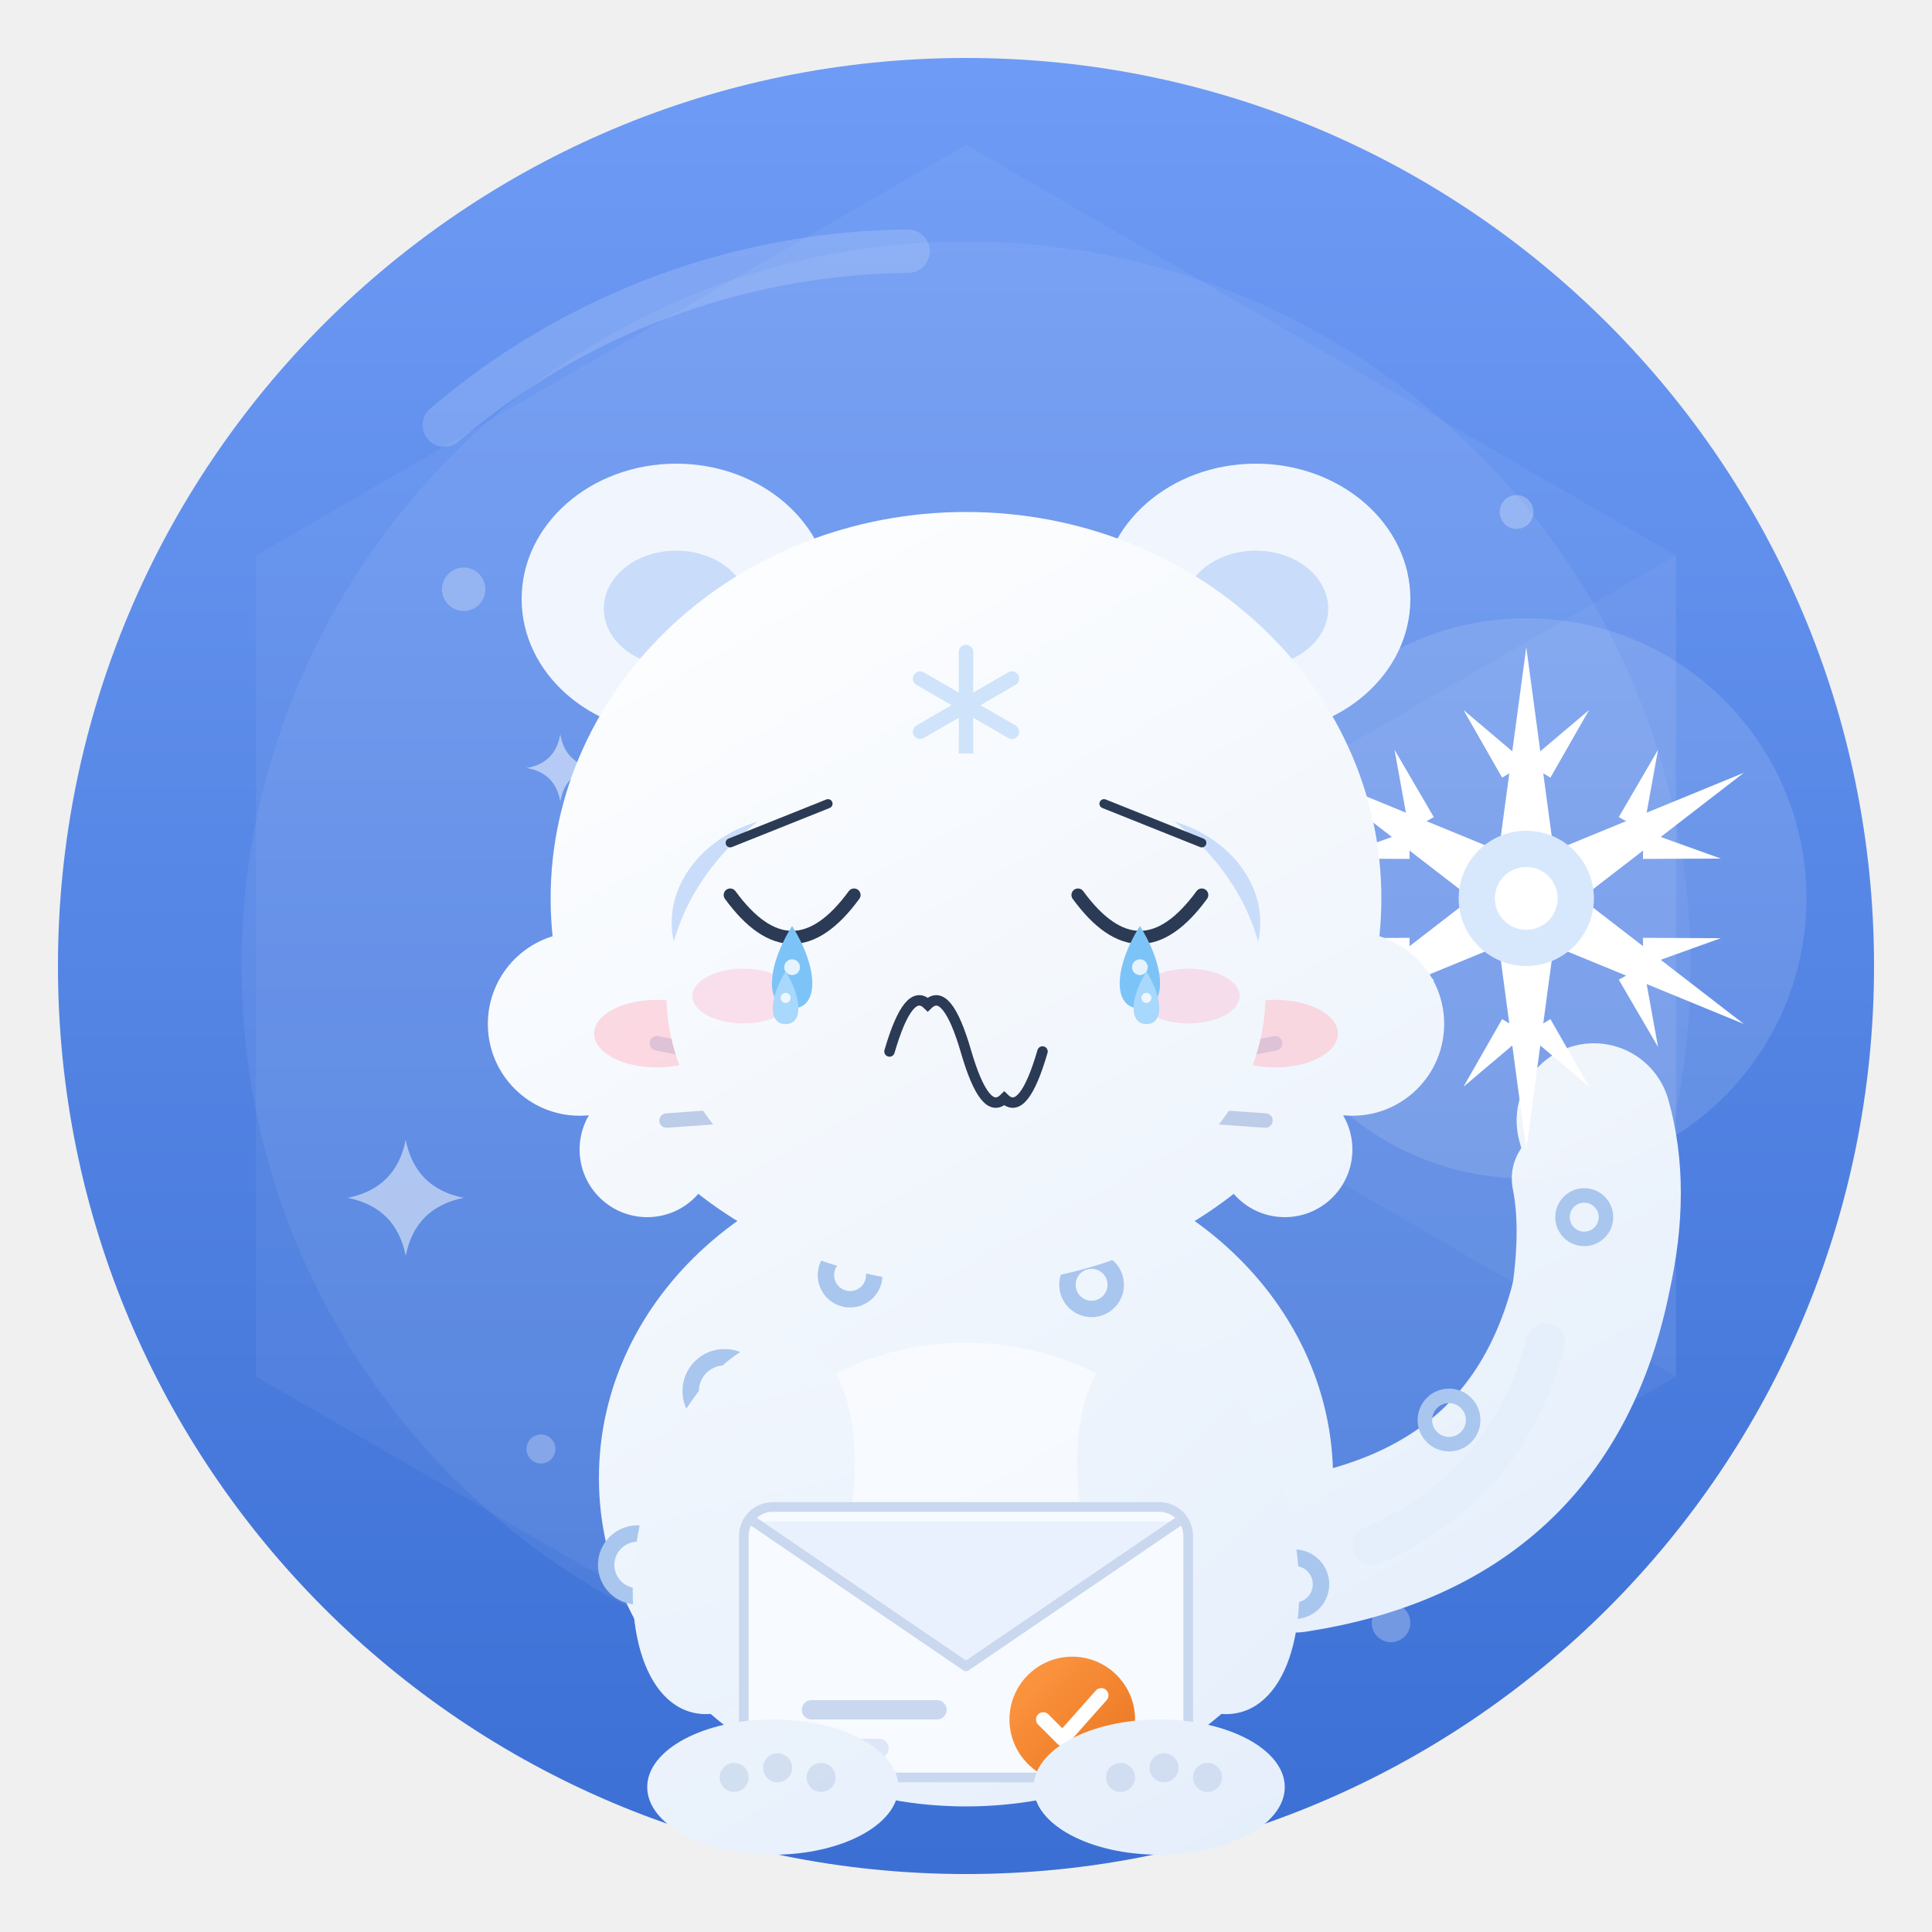
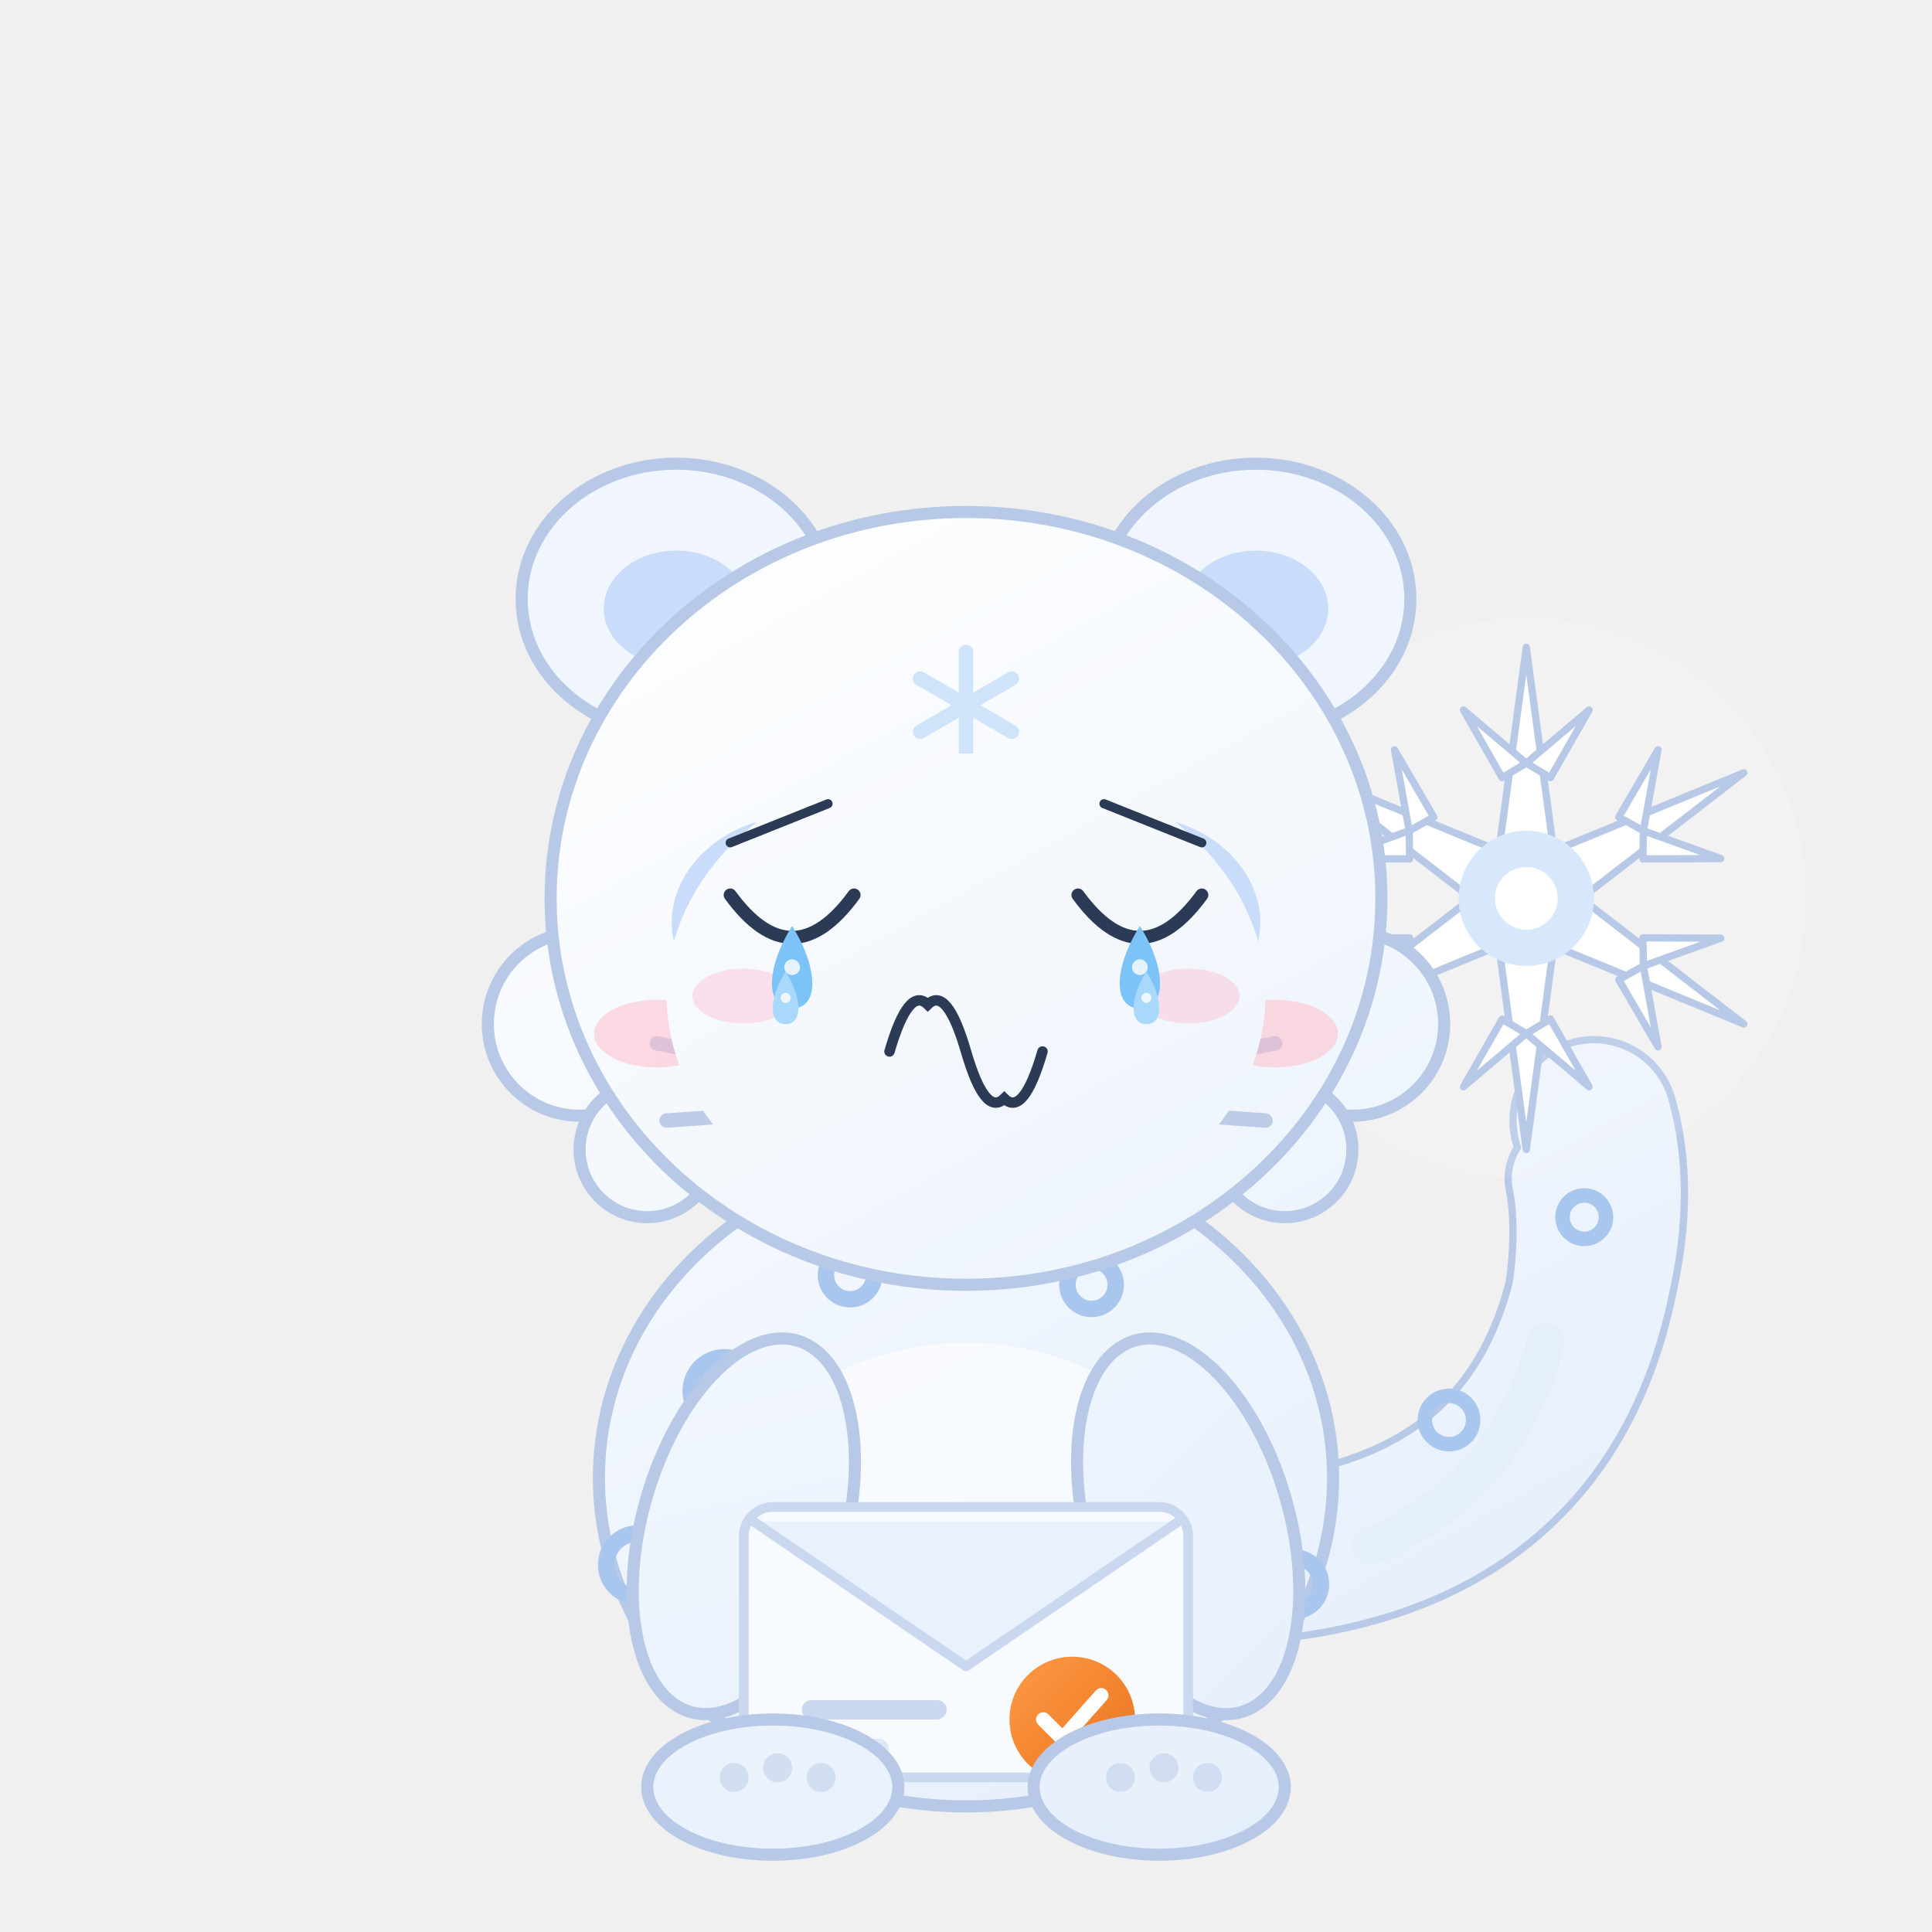
<svg xmlns="http://www.w3.org/2000/svg" viewBox="0 0 400 400" width="400" height="400" role="img" aria-label="霜霜 · 哭 Cry">
  <style>
.ex-motion { animation: ex-sob 0.9s ease-in-out infinite; transform-box: fill-box; transform-origin: 50% 50%; }
.ex-anim-tear { animation: ex-tear 1.8s ease-in infinite; transform-box: fill-box; transform-origin: center; }
.ex-anim-sweat { animation: ex-tear 1.5s ease-in infinite; transform-box: fill-box; transform-origin: center; }
.ex-anim-heart { animation: ex-heart 2.2s ease-out infinite; transform-box: fill-box; transform-origin: center; }
.ex-anim-spark { animation: ex-spark 1.9s ease-in-out infinite; transform-box: fill-box; transform-origin: center; }
.ex-anim-rain { animation: ex-rain 1.4s linear infinite; transform-box: fill-box; transform-origin: center; }
.ex-anim-confetti { animation: ex-confetti 2.4s linear infinite; transform-box: fill-box; transform-origin: center; }
.ex-anim-pulse { animation: ex-pulse 1.6s ease-in-out infinite; transform-box: fill-box; transform-origin: center; }
.ex-anim-knock { animation: ex-knock 0.55s ease-in-out infinite; transform-box: fill-box; transform-origin: center; }
.ex-anim-knockline { animation: ex-knockline 0.55s ease-out infinite; transform-box: fill-box; transform-origin: center; }
.ex-anim-palm { animation: ex-palm 0.9s ease-in-out infinite; transform-box: fill-box; transform-origin: center; }
.ex-anim-steam { animation: ex-steam 1.8s ease-out infinite; transform-box: fill-box; transform-origin: center; }
.ex-anim-shock { animation: ex-shock 0.5s ease-in-out infinite; transform-box: fill-box; transform-origin: center; }
.ex-anim-please { animation: ex-please 1.4s ease-in-out infinite; transform-box: fill-box; transform-origin: center; }
.ex-anim-drift { animation: ex-drift 4.5s ease-in-out infinite; transform-box: fill-box; transform-origin: center; }
@keyframes ex-sob { 0%,100% { transform: translateY(0); } 50% { transform: translateY(4.32px); } }
@keyframes ex-tear { 0% { transform: translateY(0); opacity: 0; } 18% { opacity: 1; } 100% { transform: translateY(14.85px); opacity: 0; } }
@keyframes ex-heart { 0% { transform: translateY(0) scale(.65); opacity: 0; } 20% { opacity: 1; } 100% { transform: translateY(-24.3px) scale(1.15); opacity: 0; } }
@keyframes ex-spark { 0%,100% { transform: scale(.6) rotate(0deg); opacity: .3; } 50% { transform: scale(1.15) rotate(25deg); opacity: 1; } }
@keyframes ex-rain { 0% { transform: translateY(0); opacity: 0; } 20% { opacity: 1; } 100% { transform: translateY(16.2px); opacity: 0; } }
@keyframes ex-confetti { 0% { transform: translateY(-4.72px) rotate(0deg); opacity: 1; } 100% { transform: translateY(21.6px) rotate(200deg); opacity: 0; } }
@keyframes ex-pulse { 0%,100% { transform: scale(1); opacity: .35; } 50% { transform: scale(1.18); opacity: .7; } }
@keyframes ex-knock { 0%,100% { transform: translateX(6.08px); } 35% { transform: translateX(0); } }
@keyframes ex-knockline { 0%,100% { transform: scaleX(.6); opacity: .35; } 35% { transform: scaleX(1); opacity: 1; } }
@keyframes ex-palm { 0%,100% { transform: translateY(0) rotate(0deg); } 50% { transform: translateY(-1.62px) rotate(-4deg); } }
@keyframes ex-steam { 0% { transform: translateY(0); opacity: .7; } 100% { transform: translateY(-12.15px); opacity: 0; } }
@keyframes ex-shock { 0%,100% { transform: scaleX(.7); opacity: .4; } 50% { transform: scaleX(1.25); opacity: 1; } }
@keyframes ex-please { 0%,100% { transform: translateY(0); } 50% { transform: translateY(-2.43px); } }
@keyframes ex-drift { 0%,100% { transform: translateY(0); } 50% { transform: translateY(-2.7px); } }
@media (prefers-reduced-motion: reduce) {
  .ex-motion, [class*="ex-anim-"] { animation: none !important; }
}
</style>
  <g class="ex-motion ex-cry">
    <g class="ex-base">
      <defs>
-         <linearGradient id="ice" x1="0" y1="0" x2="0" y2="1">
-           <stop offset="0" stop-color="#6E9BF5" />
-           <stop offset="1" stop-color="#3B6FD4" />
-         </linearGradient>
        <linearGradient id="fur" gradientUnits="userSpaceOnUse" x1="120" y1="96" x2="280" y2="384">
          <stop offset="0" stop-color="#FFFFFF" />
          <stop offset="1" stop-color="#E4EEFB" />
        </linearGradient>
        <linearGradient id="seal" x1="0" y1="0" x2="1" y2="1">
          <stop offset="0" stop-color="#FF9A44" />
          <stop offset="1" stop-color="#E8721F" />
        </linearGradient>
-         <g id="sfArm" fill="#FFFFFF">
+         <g id="sfArm" fill="#FFFFFF" stroke="#B7C9E6" stroke-width="1.5" stroke-linejoin="round">
          <path d="M316 190 L309 186 L316 134 L323 186 Z" />
          <path d="M316 158 L303 147 L311 161 Z" />
          <path d="M316 158 L329 147 L321 161 Z" />
        </g>
      </defs>
-       <circle cx="200" cy="200" r="188" fill="url(#ice)" />
-       <circle cx="200" cy="200" r="150" fill="#FFFFFF" opacity="0.06" />
-       <path d="M200 30 L347 115 L347 285 L200 370 L53 285 L53 115 Z" fill="#FFFFFF" opacity="0.05" />
-       <path d="M200 200 L347 115 L347 285 Z" fill="#FFFFFF" opacity="0.04" />
-       <path d="M92 88 A150 150 0 0 1 188 52" stroke="#FFFFFF" stroke-width="9" fill="none" opacity="0.16" stroke-linecap="round" />
-       <g fill="#FFFFFF" opacity="0.26">
-         <circle cx="96" cy="122" r="4.5" />
-         <circle cx="314" cy="106" r="3.5" />
-         <circle cx="288" cy="336" r="4" />
-         <circle cx="112" cy="300" r="3" />
-       </g>
-       <g fill="#FFFFFF" opacity="0.5">
-         <path d="M84 236 Q86 246 96 248 Q86 250 84 260 Q82 250 72 248 Q82 246 84 236 Z" />
-         <path d="M116 152 Q117 158 123 159 Q117 160 116 166 Q115 160 109 159 Q115 158 116 152 Z" />
-       </g>
+       <path d="M268 322 Q320 314 330 264 Q334 246 330 232" stroke="#B7C9E6" stroke-width="35" fill="none" stroke-linecap="round" />
+       <path d="M272 326 Q314 314 324 268 Q326 254 324 244" stroke="#B7C9E6" stroke-width="25" fill="none" stroke-linecap="round" />
      <path d="M268 322 Q320 314 330 264 Q334 246 330 232" stroke="url(#fur)" stroke-width="32" fill="none" stroke-linecap="round" />
      <path d="M272 326 Q314 314 324 268 Q326 254 324 244" stroke="url(#fur)" stroke-width="22" fill="none" stroke-linecap="round" />
      <path d="M284 320 Q312 308 320 278" stroke="#E4EEFB" stroke-width="8" fill="none" stroke-linecap="round" opacity="0.85" />
      <circle cx="316" cy="186" r="58" fill="#FFFFFF" opacity="0.12" />
      <g>
        <use href="#sfArm" />
        <use href="#sfArm" transform="rotate(60 316 186)" />
        <use href="#sfArm" transform="rotate(120 316 186)" />
        <g transform="rotate(180 316 186)">
          <use href="#sfArm" />
          <use href="#sfArm" transform="rotate(60 316 186)" />
          <use href="#sfArm" transform="rotate(120 316 186)" />
        </g>
      </g>
      <circle cx="316" cy="186" r="14" fill="#D8E8FC" />
      <circle cx="316" cy="186" r="6.5" fill="#FFFFFF" />
      <g fill="none" stroke="#A9C6EE" stroke-width="3">
        <circle cx="300" cy="294" r="5" />
        <circle cx="328" cy="252" r="4.5" />
      </g>
-       <ellipse cx="200" cy="306" rx="76" ry="68" fill="url(#fur)" />
+       <ellipse cx="200" cy="306" rx="76" ry="68" fill="url(#fur)" stroke="#B7C9E6" stroke-width="2.5" />
      <ellipse cx="200" cy="322" rx="52" ry="44" fill="#FFFFFF" opacity="0.55" />
      <g fill="none" stroke="#A9C6EE" stroke-width="3.4">
        <circle cx="150" cy="288" r="7" />
        <circle cx="250" cy="294" r="6" />
        <circle cx="132" cy="324" r="6.5" />
        <circle cx="268" cy="328" r="5.5" />
        <circle cx="176" cy="264" r="5" />
        <circle cx="226" cy="266" r="5" />
      </g>
-       <ellipse cx="154" cy="316" rx="21" ry="40" fill="url(#fur)" transform="rotate(16 154 316)" />
-       <ellipse cx="246" cy="316" rx="21" ry="40" fill="url(#fur)" transform="rotate(-16 246 316)" />
+       <ellipse cx="154" cy="316" rx="21" ry="40" fill="url(#fur)" stroke="#B7C9E6" stroke-width="2.5" transform="rotate(16 154 316)" />
+       <ellipse cx="246" cy="316" rx="21" ry="40" fill="url(#fur)" stroke="#B7C9E6" stroke-width="2.5" transform="rotate(-16 246 316)" />
      <g>
        <rect x="154" y="312" width="92" height="56" rx="6" fill="#F7FAFF" stroke="#C9D8EE" stroke-width="2" />
        <path d="M156 315 L200 345 L244 315" fill="#E9F1FE" stroke="#C9D8EE" stroke-width="2" stroke-linejoin="round" />
        <rect x="166" y="352" width="30" height="4" rx="2" fill="#C9D8EE" />
        <rect x="166" y="360" width="18" height="4" rx="2" fill="#DDE7F7" />
        <circle cx="222" cy="356" r="13" fill="url(#seal)" />
        <path d="M216 356 L220 360 L228 351" stroke="#FFFFFF" stroke-width="3" fill="none" stroke-linecap="round" stroke-linejoin="round" />
      </g>
-       <ellipse cx="160" cy="370" rx="26" ry="14" fill="url(#fur)" />
-       <ellipse cx="240" cy="370" rx="26" ry="14" fill="url(#fur)" />
+       <ellipse cx="160" cy="370" rx="26" ry="14" fill="url(#fur)" stroke="#B7C9E6" stroke-width="2.5" />
+       <ellipse cx="240" cy="370" rx="26" ry="14" fill="url(#fur)" stroke="#B7C9E6" stroke-width="2.5" />
      <g fill="#C9D8EE" opacity="0.75">
        <circle cx="152" cy="368" r="3" />
        <circle cx="161" cy="366" r="3" />
        <circle cx="170" cy="368" r="3" />
        <circle cx="232" cy="368" r="3" />
        <circle cx="241" cy="366" r="3" />
        <circle cx="250" cy="368" r="3" />
      </g>
-       <ellipse cx="140" cy="124" rx="32" ry="28" fill="#F1F6FE" />
-       <ellipse cx="260" cy="124" rx="32" ry="28" fill="#F1F6FE" />
+       <ellipse cx="140" cy="124" rx="32" ry="28" fill="#F1F6FE" stroke="#B7C9E6" stroke-width="2.5" />
+       <ellipse cx="260" cy="124" rx="32" ry="28" fill="#F1F6FE" stroke="#B7C9E6" stroke-width="2.5" />
      <ellipse cx="140" cy="126" rx="15" ry="12" fill="#C9DDFA" />
      <ellipse cx="260" cy="126" rx="15" ry="12" fill="#C9DDFA" />
-       <ellipse cx="200" cy="186" rx="86" ry="80" fill="url(#fur)" />
-       <circle cx="120" cy="212" r="19" fill="url(#fur)" />
-       <circle cx="280" cy="212" r="19" fill="url(#fur)" />
-       <circle cx="134" cy="238" r="14" fill="url(#fur)" />
-       <circle cx="266" cy="238" r="14" fill="url(#fur)" />
+       <circle cx="120" cy="212" r="19" fill="url(#fur)" stroke="#B7C9E6" stroke-width="2.5" />
+       <circle cx="280" cy="212" r="19" fill="url(#fur)" stroke="#B7C9E6" stroke-width="2.5" />
+       <circle cx="134" cy="238" r="14" fill="url(#fur)" stroke="#B7C9E6" stroke-width="2.5" />
+       <circle cx="266" cy="238" r="14" fill="url(#fur)" stroke="#B7C9E6" stroke-width="2.5" />
+       <ellipse cx="200" cy="186" rx="86" ry="80" fill="url(#fur)" stroke="#B7C9E6" stroke-width="2.5" />
      <g stroke="#CFE3FB" stroke-width="3" stroke-linecap="round" fill="none">
        <path d="M200 135 V157 M190.5 140.5 L209.5 151.5 M190.5 151.5 L209.5 140.5" />
      </g>
      <ellipse cx="164" cy="190" rx="25" ry="21" fill="#C9DDFA" transform="rotate(-8 164 190)" />
      <ellipse cx="236" cy="190" rx="25" ry="21" fill="#C9DDFA" transform="rotate(8 236 190)" />
      <circle cx="164" cy="188" r="13.5" fill="#FFFFFF" />
      <circle cx="236" cy="188" r="13.5" fill="#FFFFFF" />
      <circle cx="167" cy="190" r="9.5" fill="#5B8DEF" />
      <circle cx="233" cy="190" r="9.5" fill="#5B8DEF" />
      <circle cx="168" cy="191" r="5.5" fill="#16233A" />
      <circle cx="232" cy="191" r="5.5" fill="#16233A" />
      <circle cx="163" cy="185" r="4" fill="#FFFFFF" />
      <circle cx="172" cy="196" r="1.8" fill="#FFFFFF" />
      <circle cx="237" cy="185" r="4" fill="#FFFFFF" />
      <circle cx="228" cy="196" r="1.8" fill="#FFFFFF" />
      <path d="M192 212 Q200 205 208 212 Q205 223 200 223 Q195 223 192 212 Z" fill="#2B3A55" />
      <path d="M186 228 Q194 238 200 229 Q206 238 214 228" stroke="#2B3A55" stroke-width="3.6" fill="none" stroke-linecap="round" stroke-linejoin="round" />
      <g stroke="#B7C9E6" stroke-width="3" stroke-linecap="round" opacity="0.9">
        <path d="M166 222 L136 216" />
        <path d="M166 230 L138 232" />
        <path d="M234 222 L264 216" />
        <path d="M234 230 L262 232" />
      </g>
      <ellipse cx="136" cy="214" rx="13" ry="7" fill="#FFB8C6" opacity="0.5" />
      <ellipse cx="264" cy="214" rx="13" ry="7" fill="#FFB8C6" opacity="0.5" />
    </g>
    <g class="ex-face">
      <ellipse cx="200" cy="206" rx="62" ry="50" fill="url(#fur)" />
      <path d="M 151.18,174.5 L 171.43,166.4" stroke="#2B3A55" stroke-width="1.89" stroke-linecap="round" />
      <path d="M 248.82,174.5 L 228.57,166.4" stroke="#2B3A55" stroke-width="1.89" stroke-linecap="round" />
      <path d="M 151.18,185.3 Q 164,202.85 176.82,185.3" fill="none" stroke="#2B3A55" stroke-width="2.7" stroke-linecap="round" />
      <path d="M 223.18,185.3 Q 236,202.85 248.82,185.3" fill="none" stroke="#2B3A55" stroke-width="2.7" stroke-linecap="round" />
      <path d="M 184.16,217.7 Q 188.12,204.09 192.08,207.98 Q 196.04,204.09 200,217.7 Q 203.96,231.31 207.92,227.42 Q 211.88,231.31 215.84,217.7" fill="none" stroke="#2B3A55" stroke-width="2.16" stroke-linecap="round" />
      <ellipse cx="153.88" cy="206.22" rx="10.53" ry="5.67" fill="#FF8FB3" opacity="0.25" />
      <ellipse cx="246.12" cy="206.22" rx="10.53" ry="5.67" fill="#FF8FB3" opacity="0.25" />
      <g transform="translate(0 0)">
        <path class="ex-anim-tear" style="animation-delay:0.0s" d="M 164,191.71 C 169.57,200.62 169.57,208.79 164,208.79 C 158.43,208.79 158.43,200.62 164,191.71 Z" fill="#7CC4F8" />
        <circle cx="164" cy="200.25" r="1.63" fill="#FFFFFF" opacity=".8" />
      </g>
      <g transform="translate(0 0)">
        <path class="ex-anim-tear" style="animation-delay:0.55s" d="M 236,191.71 C 241.57,200.62 241.57,208.79 236,208.79 C 230.43,208.79 230.43,200.62 236,191.71 Z" fill="#7CC4F8" />
        <circle cx="236" cy="200.25" r="1.63" fill="#FFFFFF" opacity=".8" />
      </g>
      <g transform="translate(0 0)">
        <path class="ex-anim-tear" style="animation-delay:0.9s" d="M 162.65,201.16 C 166.19,206.83 166.19,212.03 162.65,212.03 C 159.11,212.03 159.11,206.83 162.65,201.16 Z" fill="#A8D8FB" />
        <circle cx="162.65" cy="206.6" r="1.04" fill="#FFFFFF" opacity=".8" />
      </g>
      <g transform="translate(0 0)">
        <path class="ex-anim-tear" style="animation-delay:1.35s" d="M 237.35,201.16 C 240.89,206.83 240.89,212.03 237.35,212.03 C 233.81,212.03 233.81,206.83 237.35,201.16 Z" fill="#A8D8FB" />
        <circle cx="237.35" cy="206.6" r="1.04" fill="#FFFFFF" opacity=".8" />
      </g>
    </g>
  </g>
</svg>
